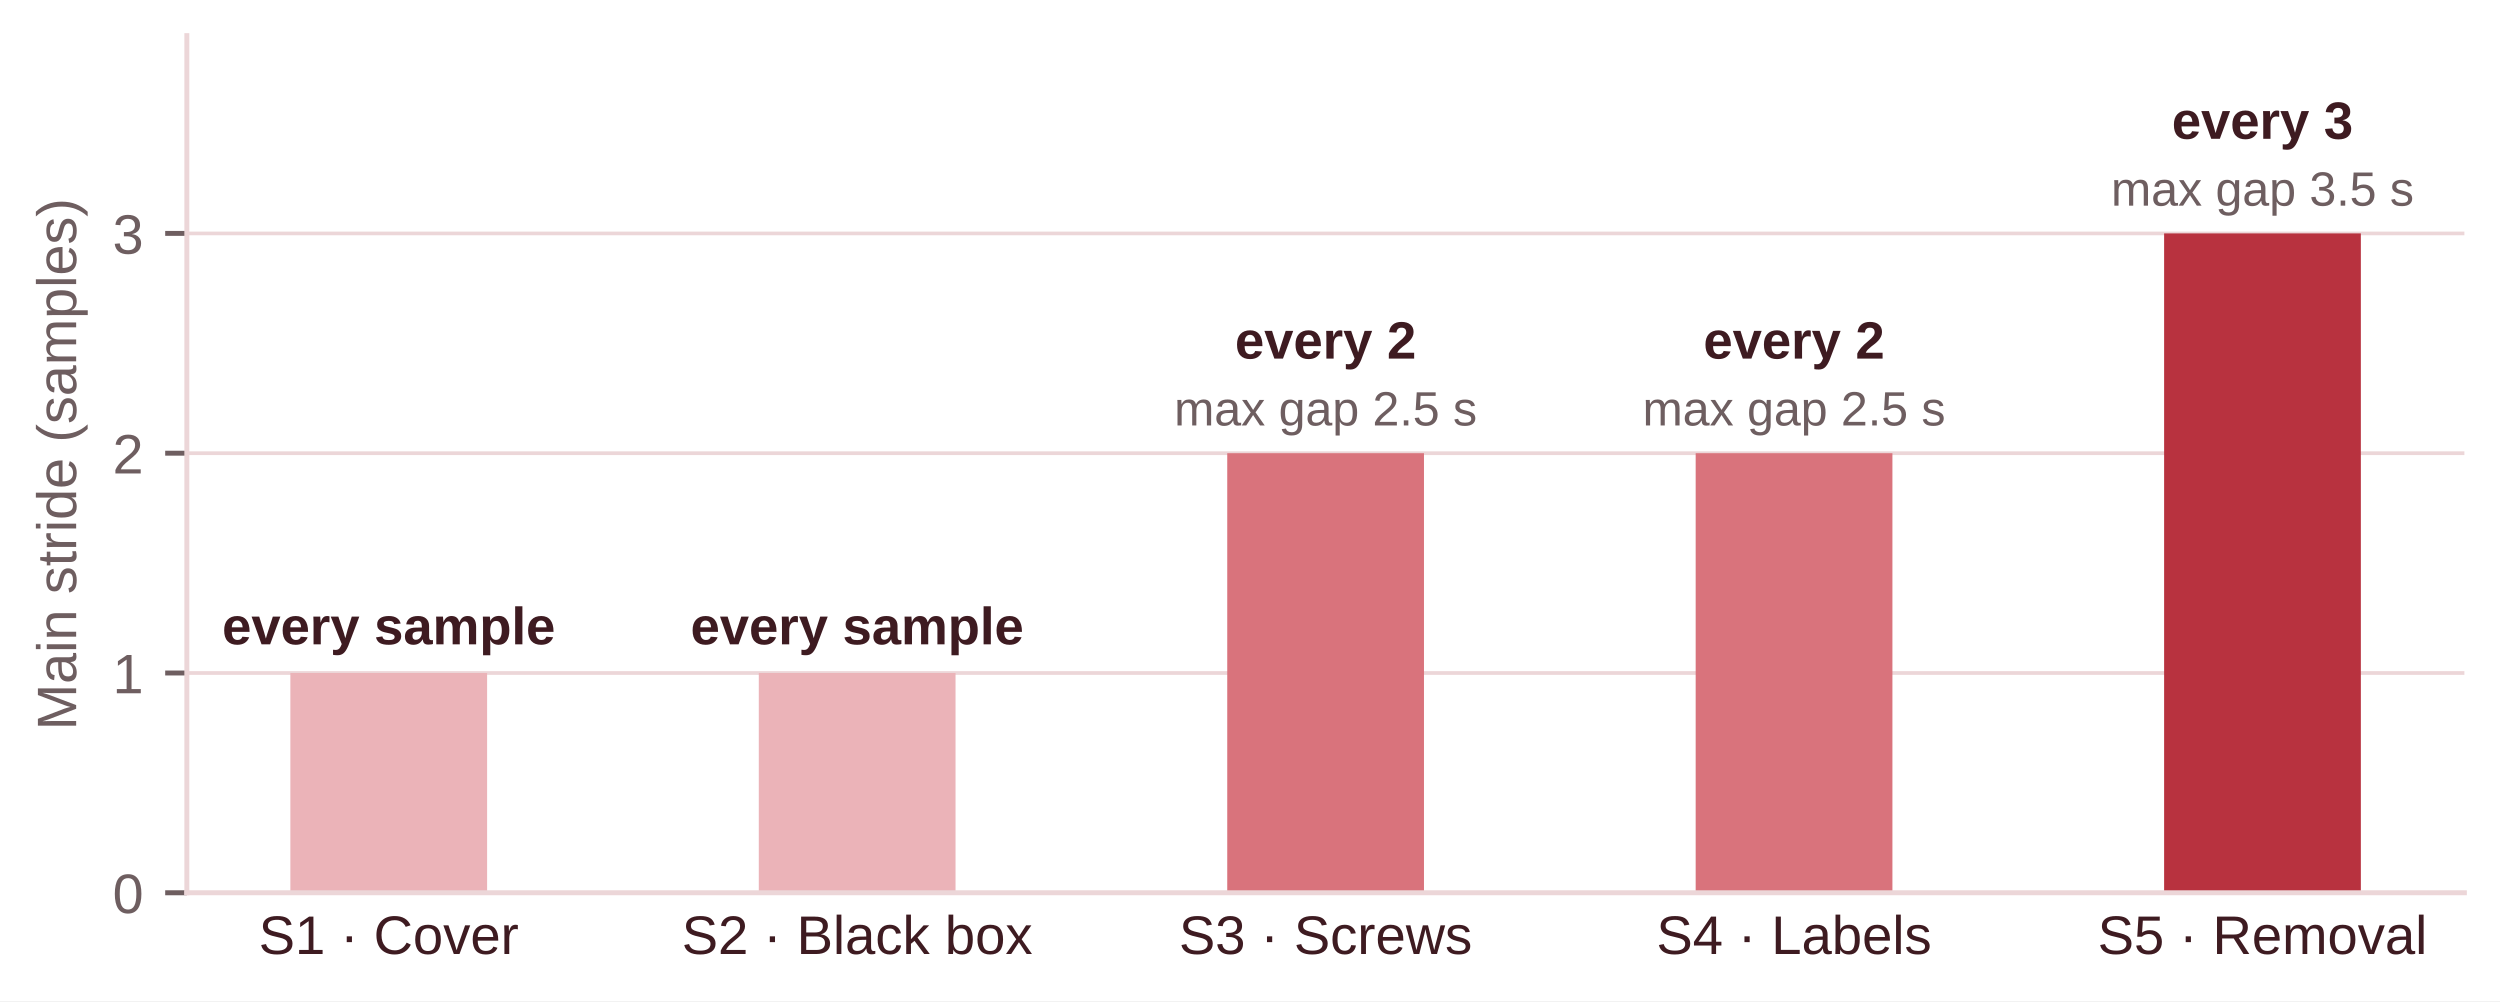
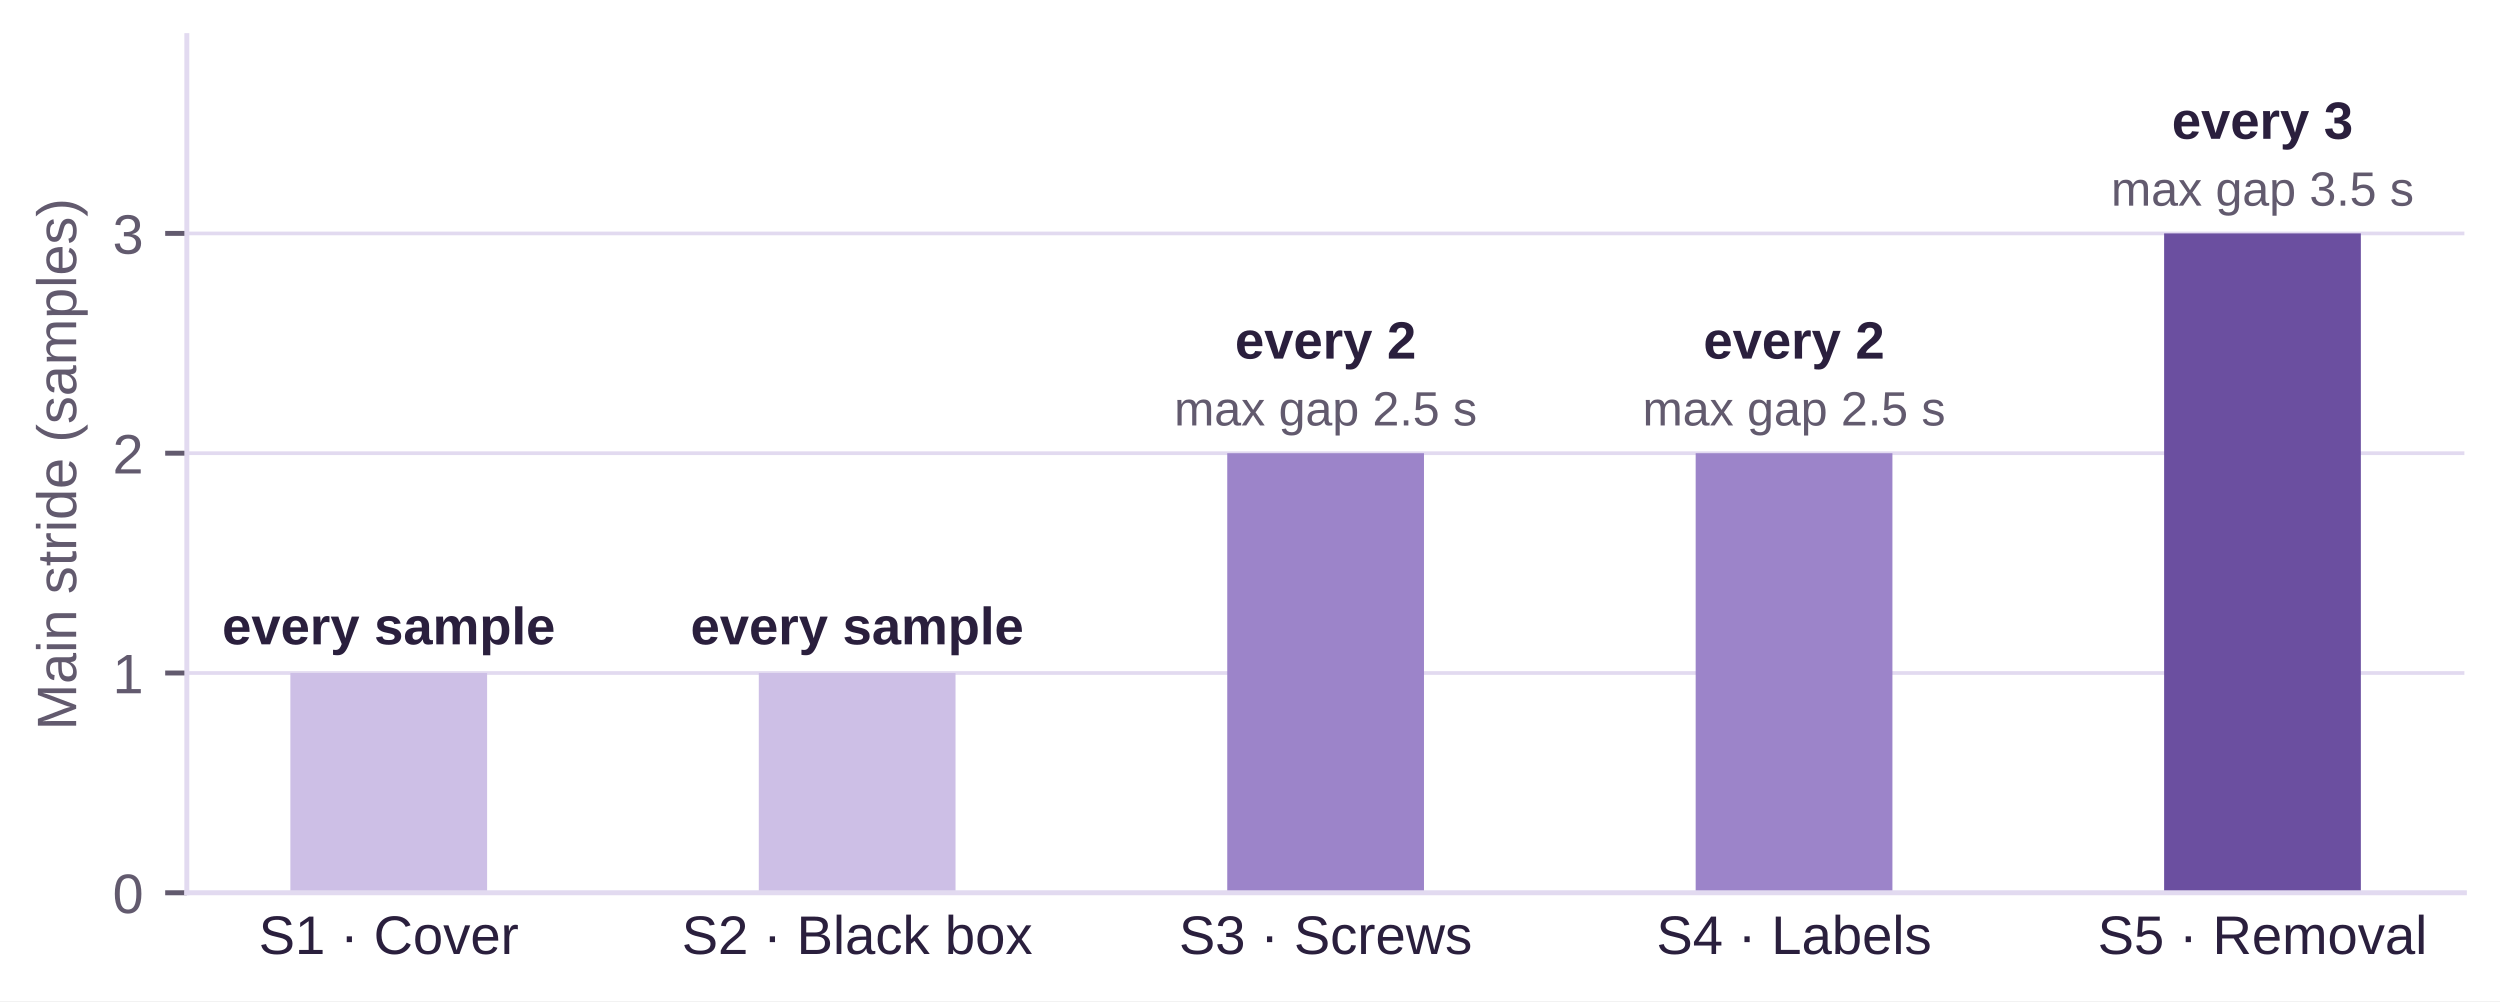
<svg xmlns="http://www.w3.org/2000/svg" xmlns:xlink="http://www.w3.org/1999/xlink" width="404.251pt" height="161.879pt" viewBox="0 0 404.251 161.879" version="1.1">
  <defs>
    <style type="text/css">*{stroke-linejoin: round; stroke-linecap: butt}</style>
  </defs>
  <g id="figure_1">
    <g id="patch_1">
      <path d="M 0 161.879  L 404.251 161.879  L 404.251 0  L 0 0  z " style="fill: #ffffff" />
    </g>
    <g id="axes_1">
      <g id="patch_2">
        <path d="M 30.211 144.36  L 398.491 144.36  L 398.491 5.76  L 30.211 5.76  z " style="fill: #ffffff" />
      </g>
      <g id="matplotlib.axis_1">
        <g id="xtick_1">
          <g id="line2d_1" />
          <g id="text_1">
-             <text style="font-size: 8.8px; font-family: 'Arial', 'Helvetica', 'DejaVu Sans', sans-serif; text-anchor: middle; fill: #3e1b21" x="62.858" y="154.267" transform="rotate(-0 62.8581 154.2666)">S1 · Cover</text>
+             <text style="font-size: 8.8px; font-family: 'Arial', 'Helvetica', 'DejaVu Sans', sans-serif; text-anchor: middle; fill: #2a1f3d" x="62.858" y="154.267" transform="rotate(-0 62.8581 154.2666)">S1 · Cover</text>
          </g>
        </g>
        <g id="xtick_2">
          <g id="line2d_2" />
          <g id="text_2">
-             <text style="font-size: 8.8px; font-family: 'Arial', 'Helvetica', 'DejaVu Sans', sans-serif; text-anchor: middle; fill: #3e1b21" x="138.605" y="154.267" transform="rotate(-0 138.6047 154.2666)">S2 · Black box</text>
+             <text style="font-size: 8.8px; font-family: 'Arial', 'Helvetica', 'DejaVu Sans', sans-serif; text-anchor: middle; fill: #2a1f3d" x="138.605" y="154.267" transform="rotate(-0 138.6047 154.2666)">S2 · Black box</text>
          </g>
        </g>
        <g id="xtick_3">
          <g id="line2d_3" />
          <g id="text_3">
-             <text style="font-size: 8.8px; font-family: 'Arial', 'Helvetica', 'DejaVu Sans', sans-serif; text-anchor: middle; fill: #3e1b21" x="214.351" y="154.267" transform="rotate(-0 214.3513 154.2666)">S3 · Screws</text>
+             <text style="font-size: 8.8px; font-family: 'Arial', 'Helvetica', 'DejaVu Sans', sans-serif; text-anchor: middle; fill: #2a1f3d" x="214.351" y="154.267" transform="rotate(-0 214.3513 154.2666)">S3 · Screws</text>
          </g>
        </g>
        <g id="xtick_4">
          <g id="line2d_4" />
          <g id="text_4">
-             <text style="font-size: 8.8px; font-family: 'Arial', 'Helvetica', 'DejaVu Sans', sans-serif; text-anchor: middle; fill: #3e1b21" x="290.098" y="154.267" transform="rotate(-0 290.0979 154.2666)">S4 · Labels</text>
+             <text style="font-size: 8.8px; font-family: 'Arial', 'Helvetica', 'DejaVu Sans', sans-serif; text-anchor: middle; fill: #2a1f3d" x="290.098" y="154.267" transform="rotate(-0 290.0979 154.2666)">S4 · Labels</text>
          </g>
        </g>
        <g id="xtick_5">
          <g id="line2d_5" />
          <g id="text_5">
-             <text style="font-size: 8.8px; font-family: 'Arial', 'Helvetica', 'DejaVu Sans', sans-serif; text-anchor: middle; fill: #3e1b21" x="365.845" y="154.267" transform="rotate(-0 365.8445 154.2666)">S5 · Removal</text>
+             <text style="font-size: 8.8px; font-family: 'Arial', 'Helvetica', 'DejaVu Sans', sans-serif; text-anchor: middle; fill: #2a1f3d" x="365.845" y="154.267" transform="rotate(-0 365.8445 154.2666)">S5 · Removal</text>
          </g>
        </g>
      </g>
      <g id="matplotlib.axis_2">
        <g id="ytick_1">
          <g id="line2d_6">
-             <path d="M 30.211 144.36  L 398.491 144.36  " clip-path="url(#pd31d1aa542)" style="fill: none; stroke: #ecd6d8; stroke-width: 0.6; stroke-linecap: square" />
+             <path d="M 30.211 144.36  L 398.491 144.36  " clip-path="url(#pd31d1aa542)" style="fill: none; stroke: #e2daf0; stroke-width: 0.6; stroke-linecap: square" />
          </g>
          <g id="line2d_7">
            <defs>
-               <path id="m426545a9a4" d="M 0 0  L -3.5 0  " style="stroke: #6e5e60; stroke-width: 0.8" />
+               <path id="mc939a361ca" d="M 0 0  L -3.5 0  " style="stroke: #625a6e; stroke-width: 0.8" />
            </defs>
            <g>
-               <use xlink:href="#m426545a9a4" x="30.211" y="144.36" style="fill: #6e5e60; stroke: #6e5e60; stroke-width: 0.8" />
+               <use xlink:href="#mc939a361ca" x="30.211" y="144.36" style="fill: #625a6e; stroke: #625a6e; stroke-width: 0.8" />
            </g>
          </g>
          <g id="text_6">
-             <text style="font-size: 9px; font-family: 'Arial', 'Helvetica', 'DejaVu Sans', sans-serif; text-anchor: end; fill: #6e5e60" x="23.211" y="147.636" transform="rotate(-0 23.21131 147.6361)">0</text>
+             <text style="font-size: 9px; font-family: 'Arial', 'Helvetica', 'DejaVu Sans', sans-serif; text-anchor: end; fill: #625a6e" x="23.211" y="147.636" transform="rotate(-0 23.21131 147.6361)">0</text>
          </g>
        </g>
        <g id="ytick_2">
          <g id="line2d_8">
-             <path d="M 30.211 108.822  L 398.491 108.822  " clip-path="url(#pd31d1aa542)" style="fill: none; stroke: #ecd6d8; stroke-width: 0.6; stroke-linecap: square" />
+             <path d="M 30.211 108.822  L 398.491 108.822  " clip-path="url(#pd31d1aa542)" style="fill: none; stroke: #e2daf0; stroke-width: 0.6; stroke-linecap: square" />
          </g>
          <g id="line2d_9">
            <g>
-               <use xlink:href="#m426545a9a4" x="30.211" y="108.822" style="fill: #6e5e60; stroke: #6e5e60; stroke-width: 0.8" />
+               <use xlink:href="#mc939a361ca" x="30.211" y="108.822" style="fill: #625a6e; stroke: #625a6e; stroke-width: 0.8" />
            </g>
          </g>
          <g id="text_7">
-             <text style="font-size: 9px; font-family: 'Arial', 'Helvetica', 'DejaVu Sans', sans-serif; text-anchor: end; fill: #6e5e60" x="23.211" y="112.098" transform="rotate(-0 23.21131 112.0977)">1</text>
+             <text style="font-size: 9px; font-family: 'Arial', 'Helvetica', 'DejaVu Sans', sans-serif; text-anchor: end; fill: #625a6e" x="23.211" y="112.098" transform="rotate(-0 23.21131 112.0977)">1</text>
          </g>
        </g>
        <g id="ytick_3">
          <g id="line2d_10">
-             <path d="M 30.211 73.283  L 398.491 73.283  " clip-path="url(#pd31d1aa542)" style="fill: none; stroke: #ecd6d8; stroke-width: 0.6; stroke-linecap: square" />
+             <path d="M 30.211 73.283  L 398.491 73.283  " clip-path="url(#pd31d1aa542)" style="fill: none; stroke: #e2daf0; stroke-width: 0.6; stroke-linecap: square" />
          </g>
          <g id="line2d_11">
            <g>
-               <use xlink:href="#m426545a9a4" x="30.211" y="73.283" style="fill: #6e5e60; stroke: #6e5e60; stroke-width: 0.8" />
+               <use xlink:href="#mc939a361ca" x="30.211" y="73.283" style="fill: #625a6e; stroke: #625a6e; stroke-width: 0.8" />
            </g>
          </g>
          <g id="text_8">
-             <text style="font-size: 9px; font-family: 'Arial', 'Helvetica', 'DejaVu Sans', sans-serif; text-anchor: end; fill: #6e5e60" x="23.211" y="76.559" transform="rotate(-0 23.21131 76.5592)">2</text>
+             <text style="font-size: 9px; font-family: 'Arial', 'Helvetica', 'DejaVu Sans', sans-serif; text-anchor: end; fill: #625a6e" x="23.211" y="76.559" transform="rotate(-0 23.21131 76.5592)">2</text>
          </g>
        </g>
        <g id="ytick_4">
          <g id="line2d_12">
-             <path d="M 30.211 37.745  L 398.491 37.745  " clip-path="url(#pd31d1aa542)" style="fill: none; stroke: #ecd6d8; stroke-width: 0.6; stroke-linecap: square" />
+             <path d="M 30.211 37.745  L 398.491 37.745  " clip-path="url(#pd31d1aa542)" style="fill: none; stroke: #e2daf0; stroke-width: 0.6; stroke-linecap: square" />
          </g>
          <g id="line2d_13">
            <g>
-               <use xlink:href="#m426545a9a4" x="30.211" y="37.745" style="fill: #6e5e60; stroke: #6e5e60; stroke-width: 0.8" />
+               <use xlink:href="#mc939a361ca" x="30.211" y="37.745" style="fill: #625a6e; stroke: #625a6e; stroke-width: 0.8" />
            </g>
          </g>
          <g id="text_9">
-             <text style="font-size: 9px; font-family: 'Arial', 'Helvetica', 'DejaVu Sans', sans-serif; text-anchor: end; fill: #6e5e60" x="23.211" y="41.021" transform="rotate(-0 23.21131 41.02074)">3</text>
+             <text style="font-size: 9px; font-family: 'Arial', 'Helvetica', 'DejaVu Sans', sans-serif; text-anchor: end; fill: #625a6e" x="23.211" y="41.021" transform="rotate(-0 23.21131 41.02074)">3</text>
          </g>
        </g>
        <g id="text_10">
-           <text style="font-size: 9px; font-family: 'Arial', 'Helvetica', 'DejaVu Sans', sans-serif; text-anchor: middle; fill: #6e5e60" x="12.312" y="75.06" transform="rotate(-90 12.31225 75.06)">Main stride (samples)</text>
+           <text style="font-size: 9px; font-family: 'Arial', 'Helvetica', 'DejaVu Sans', sans-serif; text-anchor: middle; fill: #625a6e" x="12.312" y="75.06" transform="rotate(-90 12.31225 75.06)">Main stride (samples)</text>
        </g>
      </g>
      <g id="patch_3">
-         <path d="M 46.951 144.36  L 78.765 144.36  L 78.765 108.822  L 46.951 108.822  z " clip-path="url(#pd31d1aa542)" style="fill: #ebb3b8" />
+         <path d="M 46.951 144.36  L 78.765 144.36  L 78.765 108.822  L 46.951 108.822  z " clip-path="url(#pd31d1aa542)" style="fill: #cdbfe6" />
      </g>
      <g id="patch_4">
-         <path d="M 122.698 144.36  L 154.511 144.36  L 154.511 108.822  L 122.698 108.822  z " clip-path="url(#pd31d1aa542)" style="fill: #ebb3b8" />
+         <path d="M 122.698 144.36  L 154.511 144.36  L 154.511 108.822  L 122.698 108.822  z " clip-path="url(#pd31d1aa542)" style="fill: #cdbfe6" />
      </g>
      <g id="patch_5">
-         <path d="M 198.445 144.36  L 230.258 144.36  L 230.258 73.283  L 198.445 73.283  z " clip-path="url(#pd31d1aa542)" style="fill: #d9737c" />
+         <path d="M 198.445 144.36  L 230.258 144.36  L 230.258 73.283  L 198.445 73.283  z " clip-path="url(#pd31d1aa542)" style="fill: #9c84c9" />
      </g>
      <g id="patch_6">
-         <path d="M 274.191 144.36  L 306.005 144.36  L 306.005 73.283  L 274.191 73.283  z " clip-path="url(#pd31d1aa542)" style="fill: #d9737c" />
+         <path d="M 274.191 144.36  L 306.005 144.36  L 306.005 73.283  L 274.191 73.283  z " clip-path="url(#pd31d1aa542)" style="fill: #9c84c9" />
      </g>
      <g id="patch_7">
-         <path d="M 349.938 144.36  L 381.751 144.36  L 381.751 37.745  L 349.938 37.745  z " clip-path="url(#pd31d1aa542)" style="fill: #b8323f" />
+         <path d="M 349.938 144.36  L 381.751 144.36  L 381.751 37.745  L 349.938 37.745  z " clip-path="url(#pd31d1aa542)" style="fill: #6b4fa0" />
      </g>
      <g id="patch_8">
-         <path d="M 30.211 144.36  L 30.211 5.76  " style="fill: none; stroke: #ecd6d8; stroke-width: 0.8; stroke-linejoin: miter; stroke-linecap: square" />
+         <path d="M 30.211 144.36  L 30.211 5.76  " style="fill: none; stroke: #e2daf0; stroke-width: 0.8; stroke-linejoin: miter; stroke-linecap: square" />
      </g>
      <g id="patch_9">
-         <path d="M 30.211 144.36  L 398.491 144.36  " style="fill: none; stroke: #ecd6d8; stroke-width: 0.8; stroke-linejoin: miter; stroke-linecap: square" />
+         <path d="M 30.211 144.36  L 398.491 144.36  " style="fill: none; stroke: #e2daf0; stroke-width: 0.8; stroke-linejoin: miter; stroke-linecap: square" />
      </g>
      <g id="text_11">
-         <text style="font-weight: 700; font-size: 8.5px; font-family: 'Arial', 'Helvetica', 'DejaVu Sans', sans-serif; text-anchor: middle; fill: #3e1b21" x="62.858" y="104.189" transform="rotate(-0 62.8581 104.1895)">every sample</text>
+         <text style="font-weight: 700; font-size: 8.5px; font-family: 'Arial', 'Helvetica', 'DejaVu Sans', sans-serif; text-anchor: middle; fill: #2a1f3d" x="62.858" y="104.189" transform="rotate(-0 62.8581 104.1895)">every sample</text>
      </g>
      <g id="text_12">
-         <text style="font-weight: 700; font-size: 8.5px; font-family: 'Arial', 'Helvetica', 'DejaVu Sans', sans-serif; text-anchor: middle; fill: #3e1b21" x="138.605" y="104.189" transform="rotate(-0 138.6047 104.1895)">every sample</text>
+         <text style="font-weight: 700; font-size: 8.5px; font-family: 'Arial', 'Helvetica', 'DejaVu Sans', sans-serif; text-anchor: middle; fill: #2a1f3d" x="138.605" y="104.189" transform="rotate(-0 138.6047 104.1895)">every sample</text>
      </g>
      <g id="text_13">
-         <text style="font-size: 7.8px; font-family: 'Arial', 'Helvetica', 'DejaVu Sans', sans-serif; text-anchor: middle; fill: #6e5e60" x="214.351" y="68.798" transform="rotate(-0 214.3513 68.79834)">max gap 2.5 s</text>
+         <text style="font-size: 7.8px; font-family: 'Arial', 'Helvetica', 'DejaVu Sans', sans-serif; text-anchor: middle; fill: #625a6e" x="214.351" y="68.798" transform="rotate(-0 214.3513 68.79834)">max gap 2.5 s</text>
      </g>
      <g id="text_14">
-         <text style="font-weight: 700; font-size: 8.5px; font-family: 'Arial', 'Helvetica', 'DejaVu Sans', sans-serif; text-anchor: middle; fill: #3e1b21" x="214.351" y="57.989" transform="rotate(-0 214.3513 57.98948)">every 2</text>
+         <text style="font-weight: 700; font-size: 8.5px; font-family: 'Arial', 'Helvetica', 'DejaVu Sans', sans-serif; text-anchor: middle; fill: #2a1f3d" x="214.351" y="57.989" transform="rotate(-0 214.3513 57.98948)">every 2</text>
      </g>
      <g id="text_15">
-         <text style="font-size: 7.8px; font-family: 'Arial', 'Helvetica', 'DejaVu Sans', sans-serif; text-anchor: middle; fill: #6e5e60" x="290.098" y="68.798" transform="rotate(-0 290.0979 68.79834)">max gap 2.5 s</text>
+         <text style="font-size: 7.8px; font-family: 'Arial', 'Helvetica', 'DejaVu Sans', sans-serif; text-anchor: middle; fill: #625a6e" x="290.098" y="68.798" transform="rotate(-0 290.0979 68.79834)">max gap 2.5 s</text>
      </g>
      <g id="text_16">
-         <text style="font-weight: 700; font-size: 8.5px; font-family: 'Arial', 'Helvetica', 'DejaVu Sans', sans-serif; text-anchor: middle; fill: #3e1b21" x="290.098" y="57.989" transform="rotate(-0 290.0979 57.98948)">every 2</text>
+         <text style="font-weight: 700; font-size: 8.5px; font-family: 'Arial', 'Helvetica', 'DejaVu Sans', sans-serif; text-anchor: middle; fill: #2a1f3d" x="290.098" y="57.989" transform="rotate(-0 290.0979 57.98948)">every 2</text>
      </g>
      <g id="text_17">
-         <text style="font-size: 7.8px; font-family: 'Arial', 'Helvetica', 'DejaVu Sans', sans-serif; text-anchor: middle; fill: #6e5e60" x="365.845" y="33.26" transform="rotate(-0 365.8445 33.25988)">max gap 3.5 s</text>
+         <text style="font-size: 7.8px; font-family: 'Arial', 'Helvetica', 'DejaVu Sans', sans-serif; text-anchor: middle; fill: #625a6e" x="365.845" y="33.26" transform="rotate(-0 365.8445 33.25988)">max gap 3.5 s</text>
      </g>
      <g id="text_18">
-         <text style="font-weight: 700; font-size: 8.5px; font-family: 'Arial', 'Helvetica', 'DejaVu Sans', sans-serif; text-anchor: middle; fill: #3e1b21" x="365.845" y="22.451" transform="rotate(-0 365.8445 22.45102)">every 3</text>
+         <text style="font-weight: 700; font-size: 8.5px; font-family: 'Arial', 'Helvetica', 'DejaVu Sans', sans-serif; text-anchor: middle; fill: #2a1f3d" x="365.845" y="22.451" transform="rotate(-0 365.8445 22.45102)">every 3</text>
      </g>
    </g>
  </g>
  <defs>
    <clipPath id="pd31d1aa542">
      <rect x="30.211" y="5.76" width="368.28" height="138.6" />
    </clipPath>
  </defs>
</svg>
